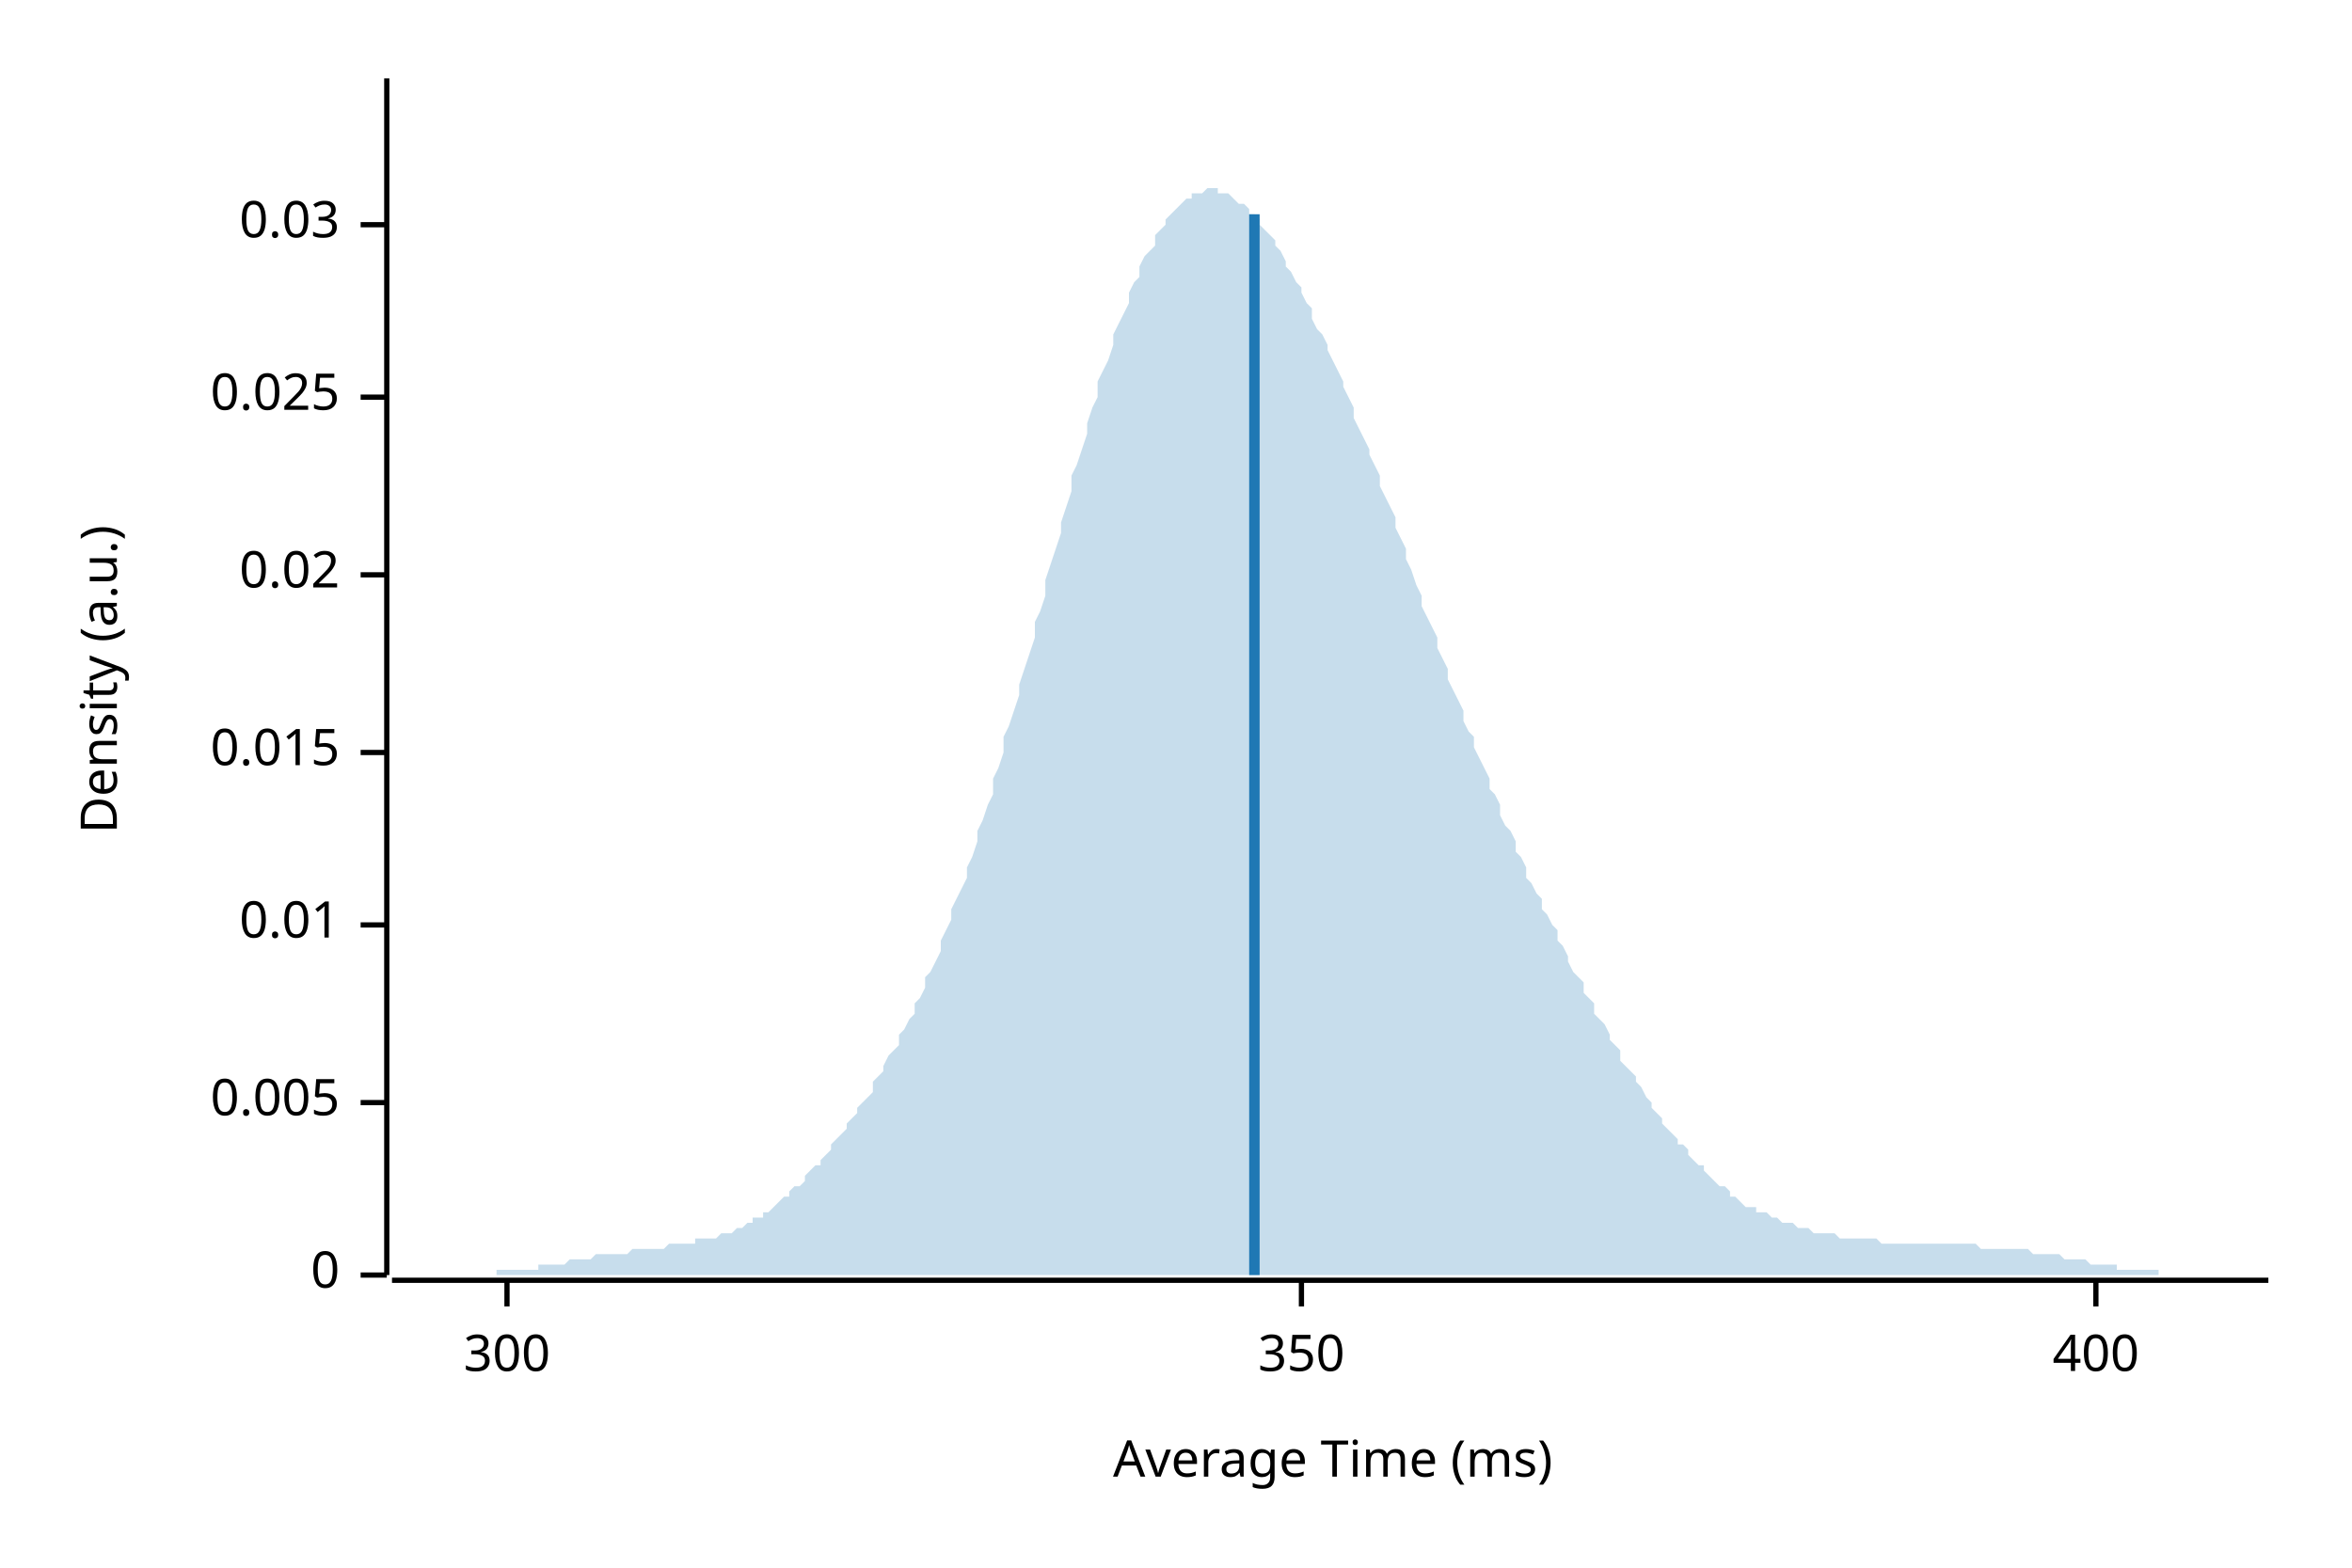
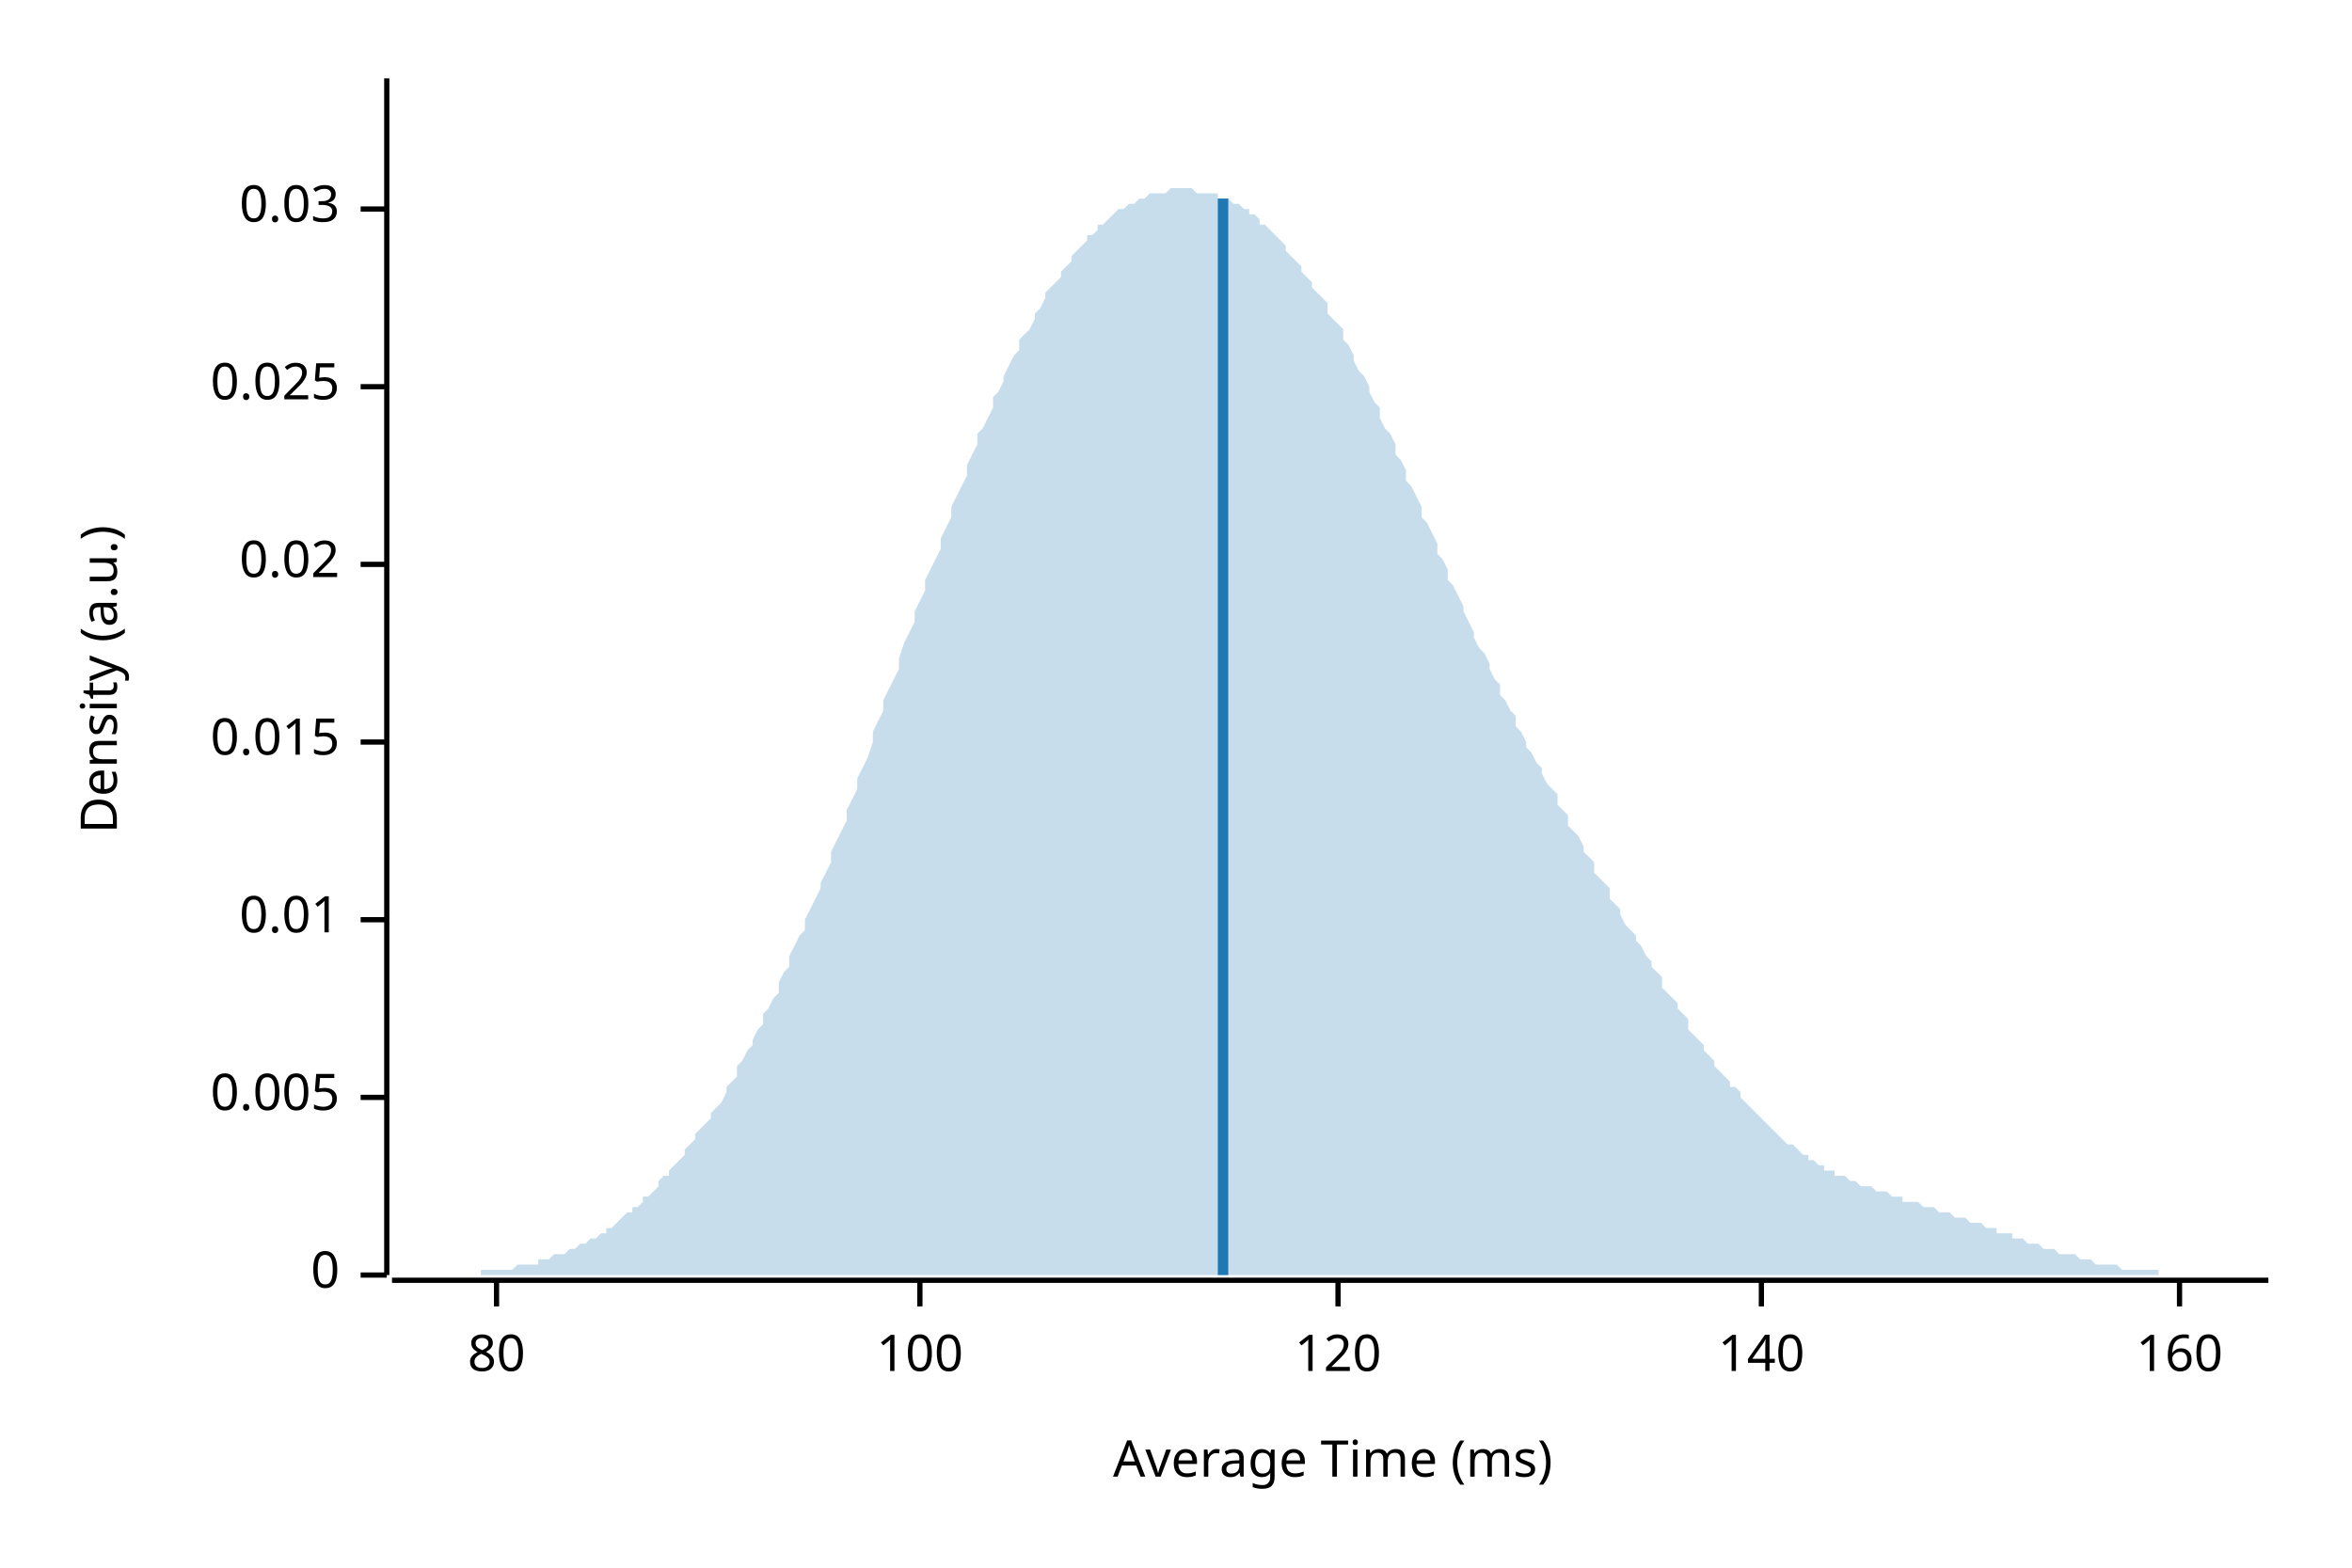
<svg xmlns="http://www.w3.org/2000/svg" width="450" height="300" viewBox="0 0 450 300">
  <text x="15" y="130" dy="0.76em" text-anchor="middle" font-family="sans-serif" font-size="9.677" opacity="1" fill="#000000" transform="rotate(270, 15, 130)">
Density (a.u.)
</text>
  <text x="255" y="285" dy="-0.5ex" text-anchor="middle" font-family="sans-serif" font-size="9.677" opacity="1" fill="#000000">
Average Time (ms)
</text>
  <polyline fill="none" opacity="1" stroke="#000000" stroke-width="1" points="74,15 74,244 " />
  <text x="65" y="244" dy="0.5ex" text-anchor="end" font-family="sans-serif" font-size="9.677" opacity="1" fill="#000000">
0
</text>
  <polyline fill="none" opacity="1" stroke="#000000" stroke-width="1" points="69,244 74,244 " />
-   <text x="65" y="211" dy="0.5ex" text-anchor="end" font-family="sans-serif" font-size="9.677" opacity="1" fill="#000000">
+   <text x="65" y="210" dy="0.5ex" text-anchor="end" font-family="sans-serif" font-size="9.677" opacity="1" fill="#000000">
0.005
</text>
-   <polyline fill="none" opacity="1" stroke="#000000" stroke-width="1" points="69,211 74,211 " />
-   <text x="65" y="177" dy="0.5ex" text-anchor="end" font-family="sans-serif" font-size="9.677" opacity="1" fill="#000000">
+   <polyline fill="none" opacity="1" stroke="#000000" stroke-width="1" points="69,210 74,210 " />
+   <text x="65" y="176" dy="0.5ex" text-anchor="end" font-family="sans-serif" font-size="9.677" opacity="1" fill="#000000">
0.01
</text>
-   <polyline fill="none" opacity="1" stroke="#000000" stroke-width="1" points="69,177 74,177 " />
-   <text x="65" y="144" dy="0.5ex" text-anchor="end" font-family="sans-serif" font-size="9.677" opacity="1" fill="#000000">
+   <polyline fill="none" opacity="1" stroke="#000000" stroke-width="1" points="69,176 74,176 " />
+   <text x="65" y="142" dy="0.5ex" text-anchor="end" font-family="sans-serif" font-size="9.677" opacity="1" fill="#000000">
0.015
</text>
-   <polyline fill="none" opacity="1" stroke="#000000" stroke-width="1" points="69,144 74,144 " />
-   <text x="65" y="110" dy="0.5ex" text-anchor="end" font-family="sans-serif" font-size="9.677" opacity="1" fill="#000000">
+   <polyline fill="none" opacity="1" stroke="#000000" stroke-width="1" points="69,142 74,142 " />
+   <text x="65" y="108" dy="0.5ex" text-anchor="end" font-family="sans-serif" font-size="9.677" opacity="1" fill="#000000">
0.02
</text>
-   <polyline fill="none" opacity="1" stroke="#000000" stroke-width="1" points="69,110 74,110 " />
-   <text x="65" y="76" dy="0.5ex" text-anchor="end" font-family="sans-serif" font-size="9.677" opacity="1" fill="#000000">
+   <polyline fill="none" opacity="1" stroke="#000000" stroke-width="1" points="69,108 74,108 " />
+   <text x="65" y="74" dy="0.5ex" text-anchor="end" font-family="sans-serif" font-size="9.677" opacity="1" fill="#000000">
0.025
</text>
-   <polyline fill="none" opacity="1" stroke="#000000" stroke-width="1" points="69,76 74,76 " />
-   <text x="65" y="43" dy="0.5ex" text-anchor="end" font-family="sans-serif" font-size="9.677" opacity="1" fill="#000000">
+   <polyline fill="none" opacity="1" stroke="#000000" stroke-width="1" points="69,74 74,74 " />
+   <text x="65" y="40" dy="0.5ex" text-anchor="end" font-family="sans-serif" font-size="9.677" opacity="1" fill="#000000">
0.03
</text>
-   <polyline fill="none" opacity="1" stroke="#000000" stroke-width="1" points="69,43 74,43 " />
+   <polyline fill="none" opacity="1" stroke="#000000" stroke-width="1" points="69,40 74,40 " />
  <polyline fill="none" opacity="1" stroke="#000000" stroke-width="1" points="75,245 434,245 " />
-   <text x="97" y="255" dy="0.76em" text-anchor="middle" font-family="sans-serif" font-size="9.677" opacity="1" fill="#000000">
- 300
+   <text x="95" y="255" dy="0.76em" text-anchor="middle" font-family="sans-serif" font-size="9.677" opacity="1" fill="#000000">
+ 80
</text>
-   <polyline fill="none" opacity="1" stroke="#000000" stroke-width="1" points="97,245 97,250 " />
-   <text x="249" y="255" dy="0.76em" text-anchor="middle" font-family="sans-serif" font-size="9.677" opacity="1" fill="#000000">
- 350
+   <polyline fill="none" opacity="1" stroke="#000000" stroke-width="1" points="95,245 95,250 " />
+   <text x="176" y="255" dy="0.76em" text-anchor="middle" font-family="sans-serif" font-size="9.677" opacity="1" fill="#000000">
+ 100
</text>
-   <polyline fill="none" opacity="1" stroke="#000000" stroke-width="1" points="249,245 249,250 " />
-   <text x="401" y="255" dy="0.76em" text-anchor="middle" font-family="sans-serif" font-size="9.677" opacity="1" fill="#000000">
- 400
+   <polyline fill="none" opacity="1" stroke="#000000" stroke-width="1" points="176,245 176,250 " />
+   <text x="256" y="255" dy="0.76em" text-anchor="middle" font-family="sans-serif" font-size="9.677" opacity="1" fill="#000000">
+ 120
</text>
-   <polyline fill="none" opacity="1" stroke="#000000" stroke-width="1" points="401,245 401,250 " />
-   <polygon opacity="0.25" fill="#1F78B4" points="75,244 75,244 76,244 77,244 77,244 78,244 79,244 80,244 80,244 81,244 82,244 82,244 83,244 84,244 85,244 85,244 86,244 87,244 87,244 88,244 89,244 90,244 90,244 91,244 92,244 92,244 93,244 94,244 95,244 95,243 96,243 97,243 98,243 98,243 99,243 100,243 100,243 101,243 102,243 103,243 103,242 104,242 105,242 105,242 106,242 107,242 108,242 108,242 109,241 110,241 110,241 111,241 112,241 113,241 113,241 114,240 115,240 116,240 116,240 117,240 118,240 118,240 119,240 120,240 121,239 121,239 122,239 123,239 123,239 124,239 125,239 126,239 126,239 127,239 128,238 128,238 129,238 130,238 131,238 131,238 132,238 133,238 133,237 134,237 135,237 136,237 136,237 137,237 138,236 139,236 139,236 140,236 141,235 141,235 142,235 143,234 144,234 144,233 145,233 146,233 146,232 147,232 148,231 149,230 149,230 150,229 151,229 151,228 152,227 153,227 154,226 154,225 155,224 156,223 157,223 157,222 158,221 159,220 159,219 160,218 161,217 162,216 162,215 163,214 164,213 164,212 165,211 166,210 167,209 167,207 168,206 169,205 169,204 170,202 171,201 172,200 172,198 173,197 174,195 175,194 175,192 176,191 177,189 177,187 178,186 179,184 180,182 180,180 181,178 182,176 182,174 183,172 184,170 185,168 185,166 186,164 187,161 187,159 188,157 189,154 190,152 190,149 191,147 192,144 192,141 193,139 194,136 195,133 195,131 196,128 197,125 198,122 198,119 199,117 200,114 200,111 201,108 202,105 203,102 203,100 204,97 205,94 205,91 206,89 207,86 208,83 208,81 209,78 210,76 210,73 211,71 212,69 213,66 213,64 214,62 215,60 216,58 216,56 217,54 218,53 218,51 219,49 220,48 221,47 221,45 222,44 223,43 223,42 224,41 225,40 226,39 226,39 227,38 228,38 228,37 229,37 230,37 231,36 231,36 232,36 233,36 233,37 234,37 235,37 236,38 236,38 237,39 238,39 239,40 239,41 240,41 241,42 241,43 242,44 243,45 244,46 244,47 245,48 246,50 246,51 247,52 248,54 249,55 249,56 250,58 251,59 251,61 252,63 253,64 254,66 254,67 255,69 256,71 257,73 257,74 258,76 259,78 259,80 260,82 261,84 262,86 262,87 263,89 264,91 264,93 265,95 266,97 267,99 267,101 268,103 269,105 269,107 270,109 271,112 272,114 272,116 273,118 274,120 275,122 275,124 276,126 277,128 277,130 278,132 279,134 280,136 280,138 281,140 282,141 282,143 283,145 284,147 285,149 285,151 286,152 287,154 287,156 288,158 289,159 290,161 290,163 291,164 292,166 292,168 293,169 294,171 295,172 295,174 296,175 297,177 298,178 298,180 299,181 300,183 300,184 301,186 302,187 303,188 303,190 304,191 305,192 305,194 306,195 307,196 308,198 308,199 309,200 310,201 310,203 311,204 312,205 313,206 313,207 314,208 315,210 316,211 316,212 317,213 318,214 318,215 319,216 320,217 321,218 321,219 322,219 323,220 323,221 324,222 325,223 326,223 326,224 327,225 328,226 328,226 329,227 330,227 331,228 331,229 332,229 333,230 333,230 334,231 335,231 336,231 336,232 337,232 338,232 339,233 339,233 340,233 341,234 341,234 342,234 343,234 344,235 344,235 345,235 346,235 346,235 347,236 348,236 349,236 349,236 350,236 351,236 351,236 352,237 353,237 354,237 354,237 355,237 356,237 357,237 357,237 358,237 359,237 359,237 360,238 361,238 362,238 362,238 363,238 364,238 364,238 365,238 366,238 367,238 367,238 368,238 369,238 369,238 370,238 371,238 372,238 372,238 373,238 374,238 375,238 375,238 376,238 377,238 377,238 378,238 379,239 380,239 380,239 381,239 382,239 382,239 383,239 384,239 385,239 385,239 386,239 387,239 387,239 388,239 389,240 390,240 390,240 391,240 392,240 392,240 393,240 394,240 395,241 395,241 396,241 397,241 398,241 398,241 399,241 400,242 400,242 401,242 402,242 403,242 403,242 404,242 405,242 405,243 406,243 407,243 408,243 408,243 409,243 410,243 410,243 411,243 412,243 413,243 413,244 414,244 415,244 416,244 416,244 417,244 418,244 418,244 419,244 420,244 421,244 421,244 422,244 423,244 423,244 424,244 425,244 426,244 426,244 427,244 428,244 428,244 429,244 430,244 431,244 431,244 432,244 433,244 434,244 434,244 75,244 " />
-   <polyline fill="none" opacity="1" stroke="#1F78B4" stroke-width="2" points="240,244 240,41 " />
+   <polyline fill="none" opacity="1" stroke="#000000" stroke-width="1" points="256,245 256,250 " />
+   <text x="337" y="255" dy="0.76em" text-anchor="middle" font-family="sans-serif" font-size="9.677" opacity="1" fill="#000000">
+ 140
+ </text>
+   <polyline fill="none" opacity="1" stroke="#000000" stroke-width="1" points="337,245 337,250 " />
+   <text x="417" y="255" dy="0.76em" text-anchor="middle" font-family="sans-serif" font-size="9.677" opacity="1" fill="#000000">
+ 160
+ </text>
+   <polyline fill="none" opacity="1" stroke="#000000" stroke-width="1" points="417,245 417,250 " />
+   <polygon opacity="0.25" fill="#1F78B4" points="75,244 75,244 76,244 77,244 77,244 78,244 79,244 80,244 80,244 81,244 82,244 82,244 83,244 84,244 85,244 85,244 86,244 87,244 87,244 88,244 89,244 90,244 90,244 91,244 92,244 92,243 93,243 94,243 95,243 95,243 96,243 97,243 98,243 98,243 99,242 100,242 100,242 101,242 102,242 103,242 103,241 104,241 105,241 105,241 106,240 107,240 108,240 108,240 109,239 110,239 110,239 111,238 112,238 113,237 113,237 114,237 115,236 116,236 116,235 117,235 118,234 118,234 119,233 120,232 121,232 121,231 122,231 123,230 123,229 124,229 125,228 126,227 126,226 127,225 128,225 128,224 129,223 130,222 131,221 131,220 132,219 133,218 133,217 134,216 135,215 136,214 136,213 137,212 138,211 139,209 139,208 140,207 141,206 141,204 142,203 143,201 144,200 144,199 145,197 146,196 146,194 147,193 148,191 149,190 149,188 150,186 151,185 151,183 152,181 153,179 154,178 154,176 155,174 156,172 157,170 157,169 158,167 159,165 159,163 160,161 161,159 162,157 162,155 163,153 164,151 164,149 165,147 166,145 167,142 167,140 168,138 169,136 169,134 170,132 171,130 172,128 172,126 173,123 174,121 175,119 175,117 176,115 177,113 177,111 178,109 179,107 180,105 180,103 181,101 182,99 182,97 183,95 184,93 185,91 185,89 186,87 187,85 187,83 188,82 189,80 190,78 190,76 191,75 192,73 192,72 193,70 194,68 195,67 195,65 196,64 197,63 198,61 198,60 199,59 200,57 200,56 201,55 202,54 203,53 203,52 204,51 205,50 205,49 206,48 207,47 208,46 208,45 209,45 210,44 210,43 211,43 212,42 213,41 213,41 214,40 215,40 216,39 216,39 217,39 218,38 218,38 219,38 220,37 221,37 221,37 222,37 223,37 223,37 224,36 225,36 226,36 226,36 227,36 228,36 228,36 229,37 230,37 231,37 231,37 232,37 233,37 233,38 234,38 235,38 236,39 236,39 237,39 238,40 239,40 239,41 240,41 241,42 241,43 242,43 243,44 244,45 244,45 245,46 246,47 246,48 247,49 248,50 249,51 249,52 250,53 251,54 251,55 252,56 253,57 254,58 254,60 255,61 256,62 257,63 257,65 258,66 259,68 259,69 260,71 261,72 262,74 262,75 263,77 264,78 264,80 265,82 266,83 267,85 267,87 268,88 269,90 269,92 270,93 271,95 272,97 272,99 273,100 274,102 275,104 275,106 276,107 277,109 277,111 278,112 279,114 280,116 280,117 281,119 282,121 282,122 283,124 284,125 285,127 285,128 286,130 287,131 287,133 288,134 289,136 290,137 290,139 291,140 292,142 292,143 293,144 294,146 295,147 295,148 296,150 297,151 298,152 298,154 299,155 300,156 300,158 301,159 302,160 303,162 303,163 304,164 305,165 305,167 306,168 307,169 308,170 308,172 309,173 310,174 310,175 311,177 312,178 313,179 313,180 314,181 315,183 316,184 316,185 317,186 318,187 318,189 319,190 320,191 321,192 321,193 322,194 323,195 323,197 324,198 325,199 326,200 326,201 327,202 328,203 328,204 329,205 330,206 331,207 331,208 332,208 333,209 333,210 334,211 335,212 336,213 336,213 337,214 338,215 339,216 339,216 340,217 341,218 341,218 342,219 343,219 344,220 344,220 345,221 346,221 346,222 347,222 348,223 349,223 349,224 350,224 351,224 351,225 352,225 353,225 354,226 354,226 355,226 356,227 357,227 357,227 358,227 359,228 359,228 360,228 361,228 362,229 362,229 363,229 364,229 364,230 365,230 366,230 367,230 367,230 368,231 369,231 369,231 370,231 371,232 372,232 372,232 373,232 374,233 375,233 375,233 376,233 377,234 377,234 378,234 379,234 380,235 380,235 381,235 382,235 382,236 383,236 384,236 385,236 385,237 386,237 387,237 387,237 388,238 389,238 390,238 390,238 391,239 392,239 392,239 393,239 394,240 395,240 395,240 396,240 397,240 398,241 398,241 399,241 400,241 400,241 401,242 402,242 403,242 403,242 404,242 405,242 405,242 406,243 407,243 408,243 408,243 409,243 410,243 410,243 411,243 412,243 413,243 413,244 414,244 415,244 416,244 416,244 417,244 418,244 418,244 419,244 420,244 421,244 421,244 422,244 423,244 423,244 424,244 425,244 426,244 426,244 427,244 428,244 428,244 429,244 430,244 431,244 431,244 432,244 433,244 434,244 434,244 75,244 " />
+   <polyline fill="none" opacity="1" stroke="#1F78B4" stroke-width="2" points="234,244 234,38 " />
</svg>
